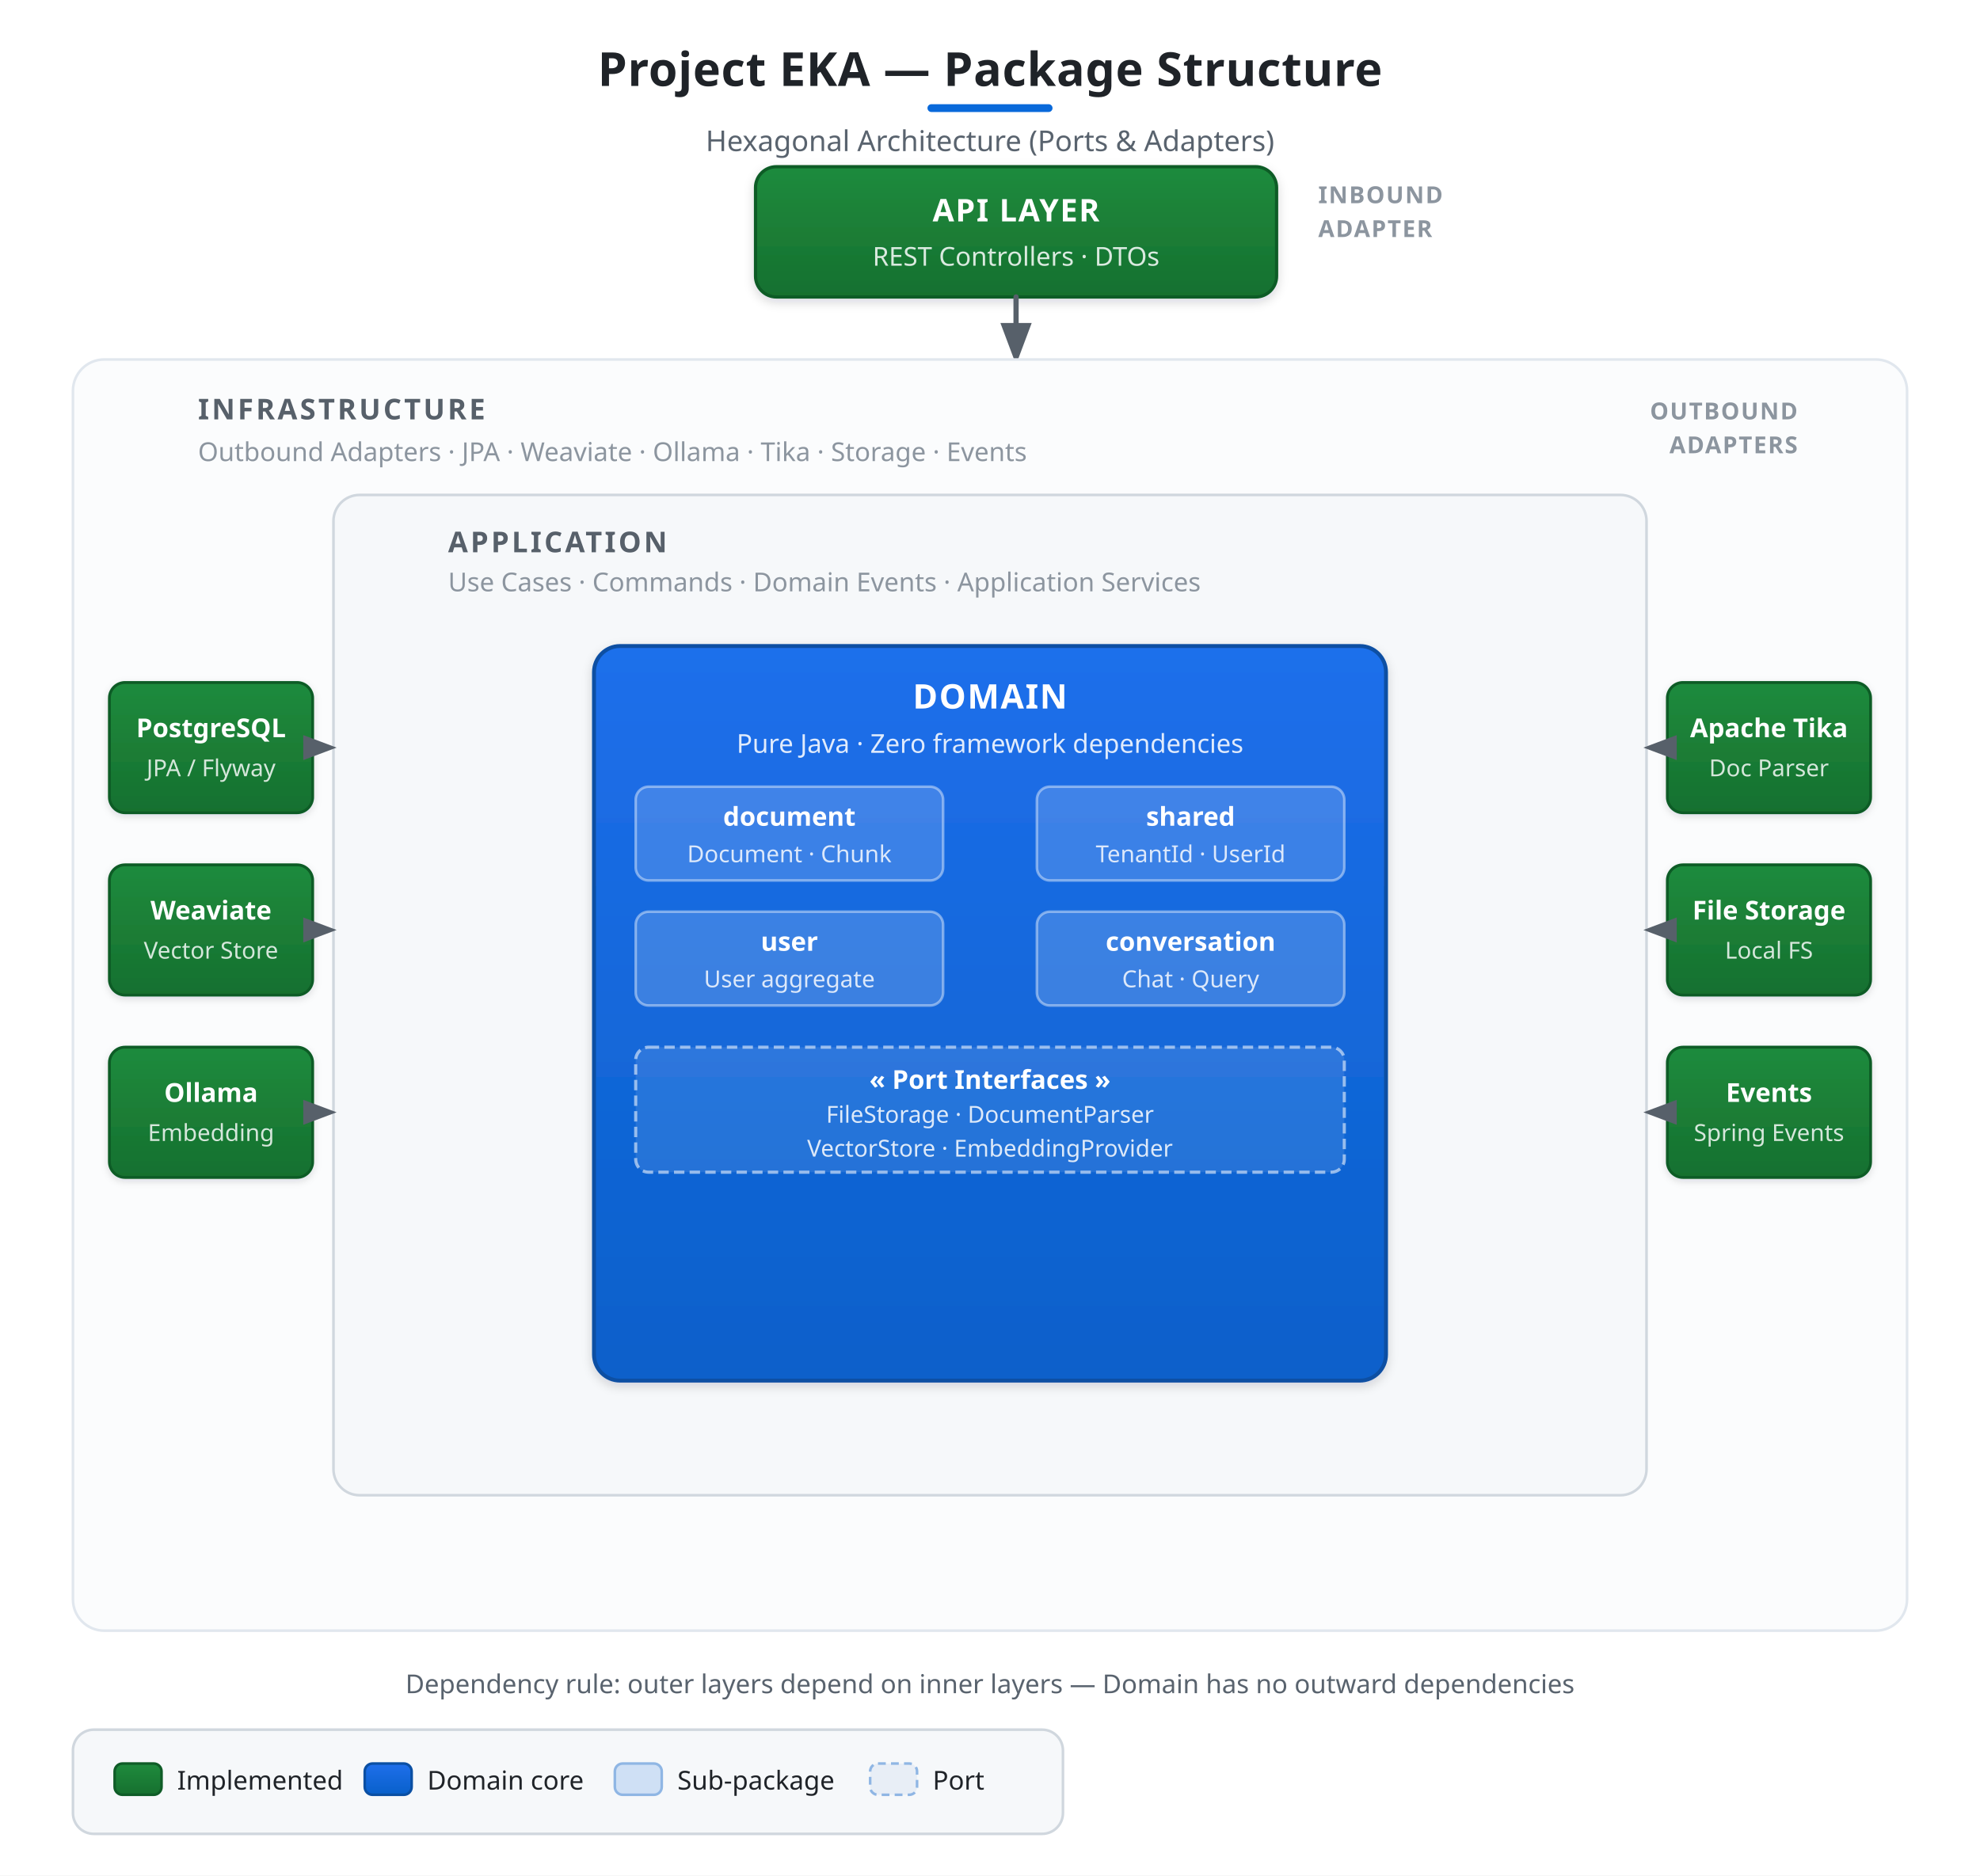
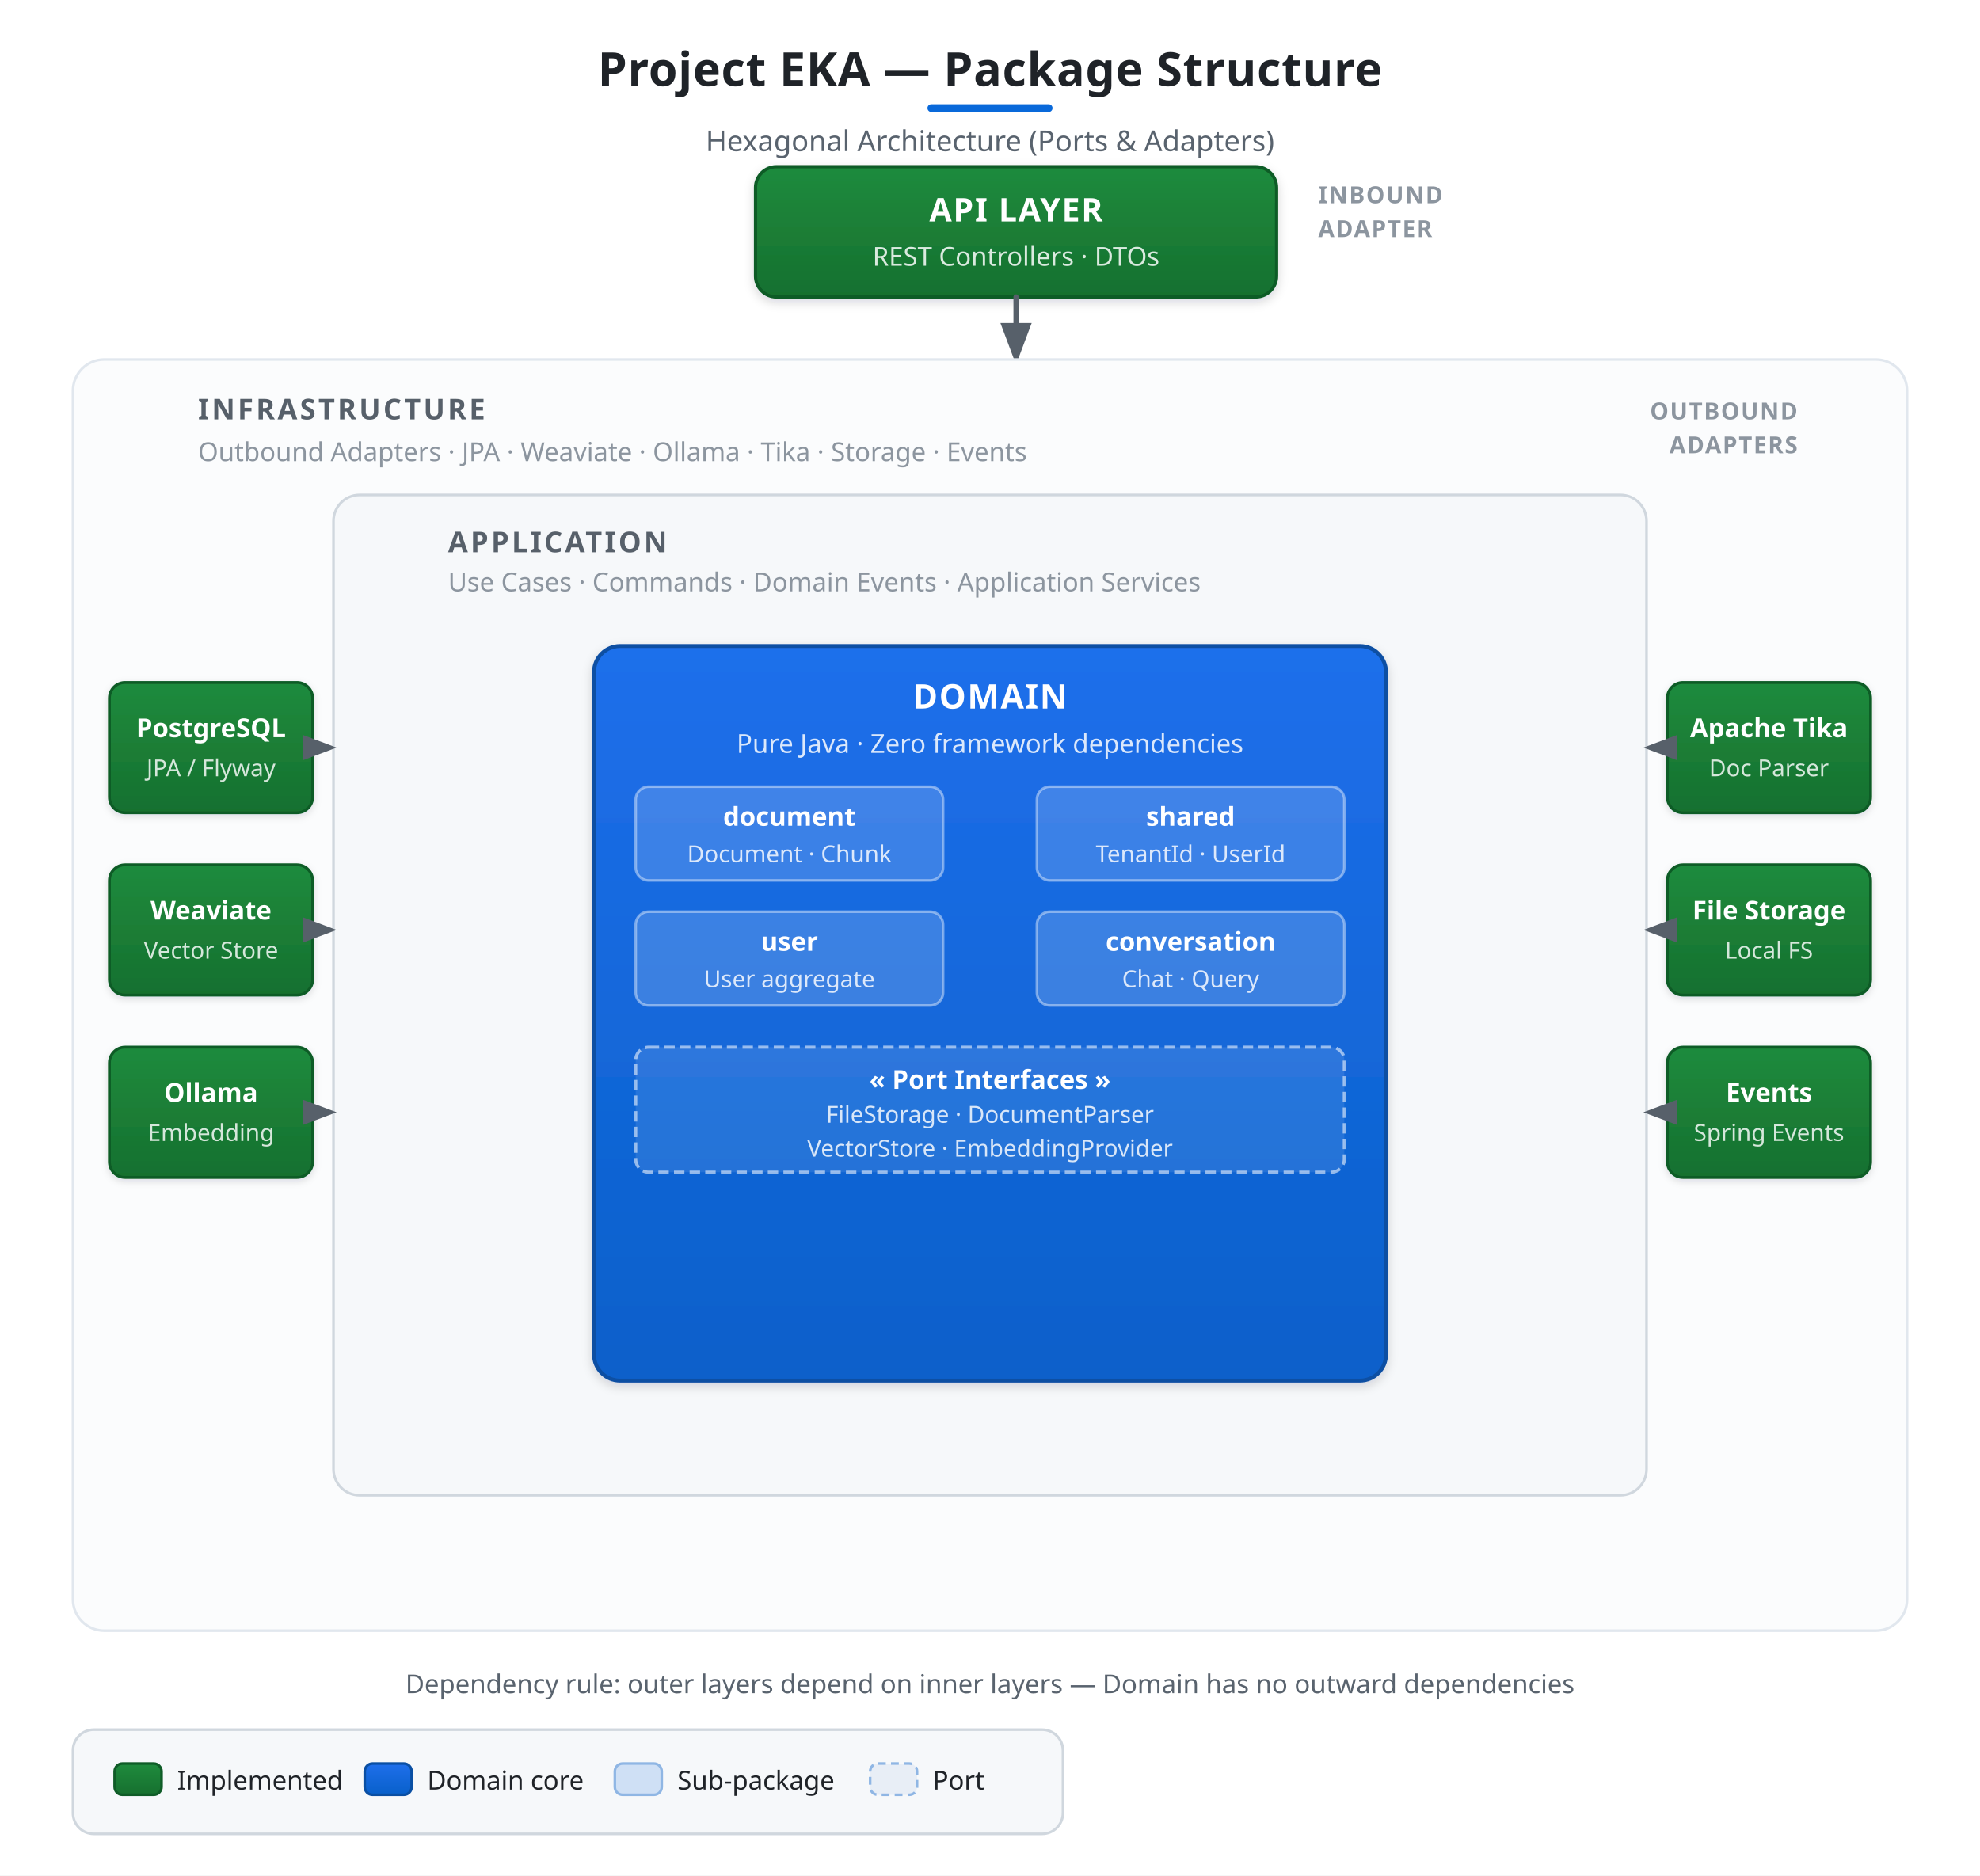
<svg xmlns="http://www.w3.org/2000/svg" viewBox="0 0 760 720" width="760" height="720" font-family="'Segoe UI', system-ui, -apple-system, 'Helvetica Neue', sans-serif">
  <defs>
    <linearGradient id="g-impl" x1="0" y1="0" x2="0" y2="1">
      <stop offset="0%" stop-color="#1f8b3d" />
      <stop offset="100%" stop-color="#16702f" />
    </linearGradient>
    <linearGradient id="g-accent" x1="0" y1="0" x2="0" y2="1">
      <stop offset="0%" stop-color="#1f6feb" />
      <stop offset="100%" stop-color="#0860ca" />
    </linearGradient>
    <filter id="elev" x="-20%" y="-25%" width="140%" height="165%">
      <feDropShadow dx="0" dy="1.5" stdDeviation="2" flood-color="#0b1b2b" flood-opacity="0.16" />
    </filter>
    <filter id="elev-sm" x="-20%" y="-25%" width="140%" height="165%">
      <feDropShadow dx="0" dy="1" stdDeviation="1.5" flood-color="#0b1b2b" flood-opacity="0.13" />
    </filter>
    <marker id="arr" markerWidth="8" markerHeight="8" refX="6" refY="3" orient="auto">
      <path d="M0,0 L0,6 L8,3 z" fill="#57606a" />
    </marker>
  </defs>
  <rect width="760" height="720" fill="#ffffff" />
  <text x="380" y="33" text-anchor="middle" font-size="18" font-weight="700" fill="#1f2328" letter-spacing="0.2">Project EKA — Package Structure</text>
  <rect x="356" y="40" width="48" height="3" rx="1.5" fill="#0969da" />
  <text x="380" y="58" text-anchor="middle" font-size="11" fill="#59636e">Hexagonal Architecture (Ports &amp; Adapters)</text>
  <rect x="290" y="64" width="200" height="50" rx="8" fill="url(#g-impl)" stroke="#0f5c27" stroke-width="1.25" filter="url(#elev)" />
-   <text x="390" y="85" text-anchor="middle" font-size="12" font-weight="700" fill="#ffffff" letter-spacing="0.5">API LAYER</text>
+   <text x="390" y="85" text-anchor="middle" font-size="12.5" font-weight="700" fill="#ffffff" letter-spacing="0.5">API LAYER</text>
  <text x="390" y="102" text-anchor="middle" font-size="10" fill="#ffffff" fill-opacity="0.84">REST Controllers · DTOs</text>
  <text x="506" y="78" font-size="9" fill="#8c959f" font-weight="700" letter-spacing="0.5">INBOUND</text>
  <text x="506" y="91" font-size="9" fill="#8c959f" font-weight="700" letter-spacing="0.5">ADAPTER</text>
  <line x1="390" y1="114" x2="390" y2="136" stroke="#57606a" stroke-width="2" stroke-linecap="round" marker-end="url(#arr)" />
  <rect x="28" y="138" width="704" height="488" rx="12" fill="#fbfcfd" stroke="#e1e7ee" stroke-width="1" />
  <text x="76" y="161" font-size="11" font-weight="700" fill="#57606a" letter-spacing="1">INFRASTRUCTURE</text>
  <text x="76" y="177" font-size="10" fill="#8c959f">Outbound Adapters · JPA · Weaviate · Ollama · Tika · Storage · Events</text>
  <text x="690" y="161" font-size="9" fill="#8c959f" font-weight="700" text-anchor="end" letter-spacing="0.5">OUTBOUND</text>
  <text x="690" y="174" font-size="9" fill="#8c959f" font-weight="700" text-anchor="end" letter-spacing="0.5">ADAPTERS</text>
  <rect x="128" y="190" width="504" height="384" rx="10" fill="#f6f8fa" stroke="#d0d7de" stroke-width="1" />
  <text x="172" y="212" font-size="11" font-weight="700" fill="#57606a" letter-spacing="1">APPLICATION</text>
  <text x="172" y="227" font-size="10" fill="#8c959f">Use Cases · Commands · Domain Events · Application Services</text>
  <rect x="228" y="248" width="304" height="282" rx="10" fill="url(#g-accent)" stroke="#0a4fa3" stroke-width="1.5" filter="url(#elev)" />
  <text x="380" y="272" text-anchor="middle" font-size="13" font-weight="700" fill="#ffffff" letter-spacing="0.5">DOMAIN</text>
-   <text x="380" y="289" text-anchor="middle" font-size="10" fill="#ffffff" fill-opacity="0.86">Pure Java · Zero framework dependencies</text>
+   <text x="380" y="289" text-anchor="middle" font-size="10" fill="#ffffff" fill-opacity="0.84">Pure Java · Zero framework dependencies</text>
  <rect x="244" y="302" width="118" height="36" rx="5" fill="#ffffff" fill-opacity="0.16" stroke="#ffffff" stroke-opacity="0.42" stroke-width="1" />
  <text x="303" y="317" text-anchor="middle" font-size="10" font-weight="600" fill="#ffffff">document</text>
  <text x="303" y="331" text-anchor="middle" font-size="9" fill="#ffffff" fill-opacity="0.82">Document · Chunk</text>
  <rect x="398" y="302" width="118" height="36" rx="5" fill="#ffffff" fill-opacity="0.16" stroke="#ffffff" stroke-opacity="0.42" stroke-width="1" />
  <text x="457" y="317" text-anchor="middle" font-size="10" font-weight="600" fill="#ffffff">shared</text>
  <text x="457" y="331" text-anchor="middle" font-size="9" fill="#ffffff" fill-opacity="0.82">TenantId · UserId</text>
  <rect x="244" y="350" width="118" height="36" rx="5" fill="#ffffff" fill-opacity="0.16" stroke="#ffffff" stroke-opacity="0.42" stroke-width="1" />
  <text x="303" y="365" text-anchor="middle" font-size="10" font-weight="600" fill="#ffffff">user</text>
  <text x="303" y="379" text-anchor="middle" font-size="9" fill="#ffffff" fill-opacity="0.82">User aggregate</text>
  <rect x="398" y="350" width="118" height="36" rx="5" fill="#ffffff" fill-opacity="0.16" stroke="#ffffff" stroke-opacity="0.42" stroke-width="1" />
  <text x="457" y="365" text-anchor="middle" font-size="10" font-weight="600" fill="#ffffff">conversation</text>
  <text x="457" y="379" text-anchor="middle" font-size="9" fill="#ffffff" fill-opacity="0.82">Chat · Query</text>
  <rect x="244" y="402" width="272" height="48" rx="5" fill="#ffffff" fill-opacity="0.10" stroke="#ffffff" stroke-opacity="0.55" stroke-width="1.2" stroke-dasharray="4,2" />
  <text x="380" y="418" text-anchor="middle" font-size="10" font-weight="700" fill="#ffffff">« Port Interfaces »</text>
-   <text x="380" y="431" text-anchor="middle" font-size="9" fill="#ffffff" fill-opacity="0.84">FileStorage · DocumentParser</text>
-   <text x="380" y="444" text-anchor="middle" font-size="9" fill="#ffffff" fill-opacity="0.84">VectorStore · EmbeddingProvider</text>
+   <text x="380" y="431" text-anchor="middle" font-size="9" fill="#ffffff" fill-opacity="0.82">FileStorage · DocumentParser</text>
+   <text x="380" y="444" text-anchor="middle" font-size="9" fill="#ffffff" fill-opacity="0.82">VectorStore · EmbeddingProvider</text>
  <rect x="42" y="262" width="78" height="50" rx="6" fill="url(#g-impl)" stroke="#0f5c27" stroke-width="1.1" filter="url(#elev-sm)" />
  <text x="81" y="283" text-anchor="middle" font-size="10" font-weight="600" fill="#ffffff">PostgreSQL</text>
  <text x="81" y="298" text-anchor="middle" font-size="9" fill="#ffffff" fill-opacity="0.82">JPA / Flyway</text>
  <rect x="42" y="332" width="78" height="50" rx="6" fill="url(#g-impl)" stroke="#0f5c27" stroke-width="1.1" filter="url(#elev-sm)" />
  <text x="81" y="353" text-anchor="middle" font-size="10" font-weight="600" fill="#ffffff">Weaviate</text>
  <text x="81" y="368" text-anchor="middle" font-size="9" fill="#ffffff" fill-opacity="0.82">Vector Store</text>
  <rect x="42" y="402" width="78" height="50" rx="6" fill="url(#g-impl)" stroke="#0f5c27" stroke-width="1.1" filter="url(#elev-sm)" />
  <text x="81" y="423" text-anchor="middle" font-size="10" font-weight="600" fill="#ffffff">Ollama</text>
  <text x="81" y="438" text-anchor="middle" font-size="9" fill="#ffffff" fill-opacity="0.82">Embedding</text>
  <rect x="640" y="262" width="78" height="50" rx="6" fill="url(#g-impl)" stroke="#0f5c27" stroke-width="1.1" filter="url(#elev-sm)" />
  <text x="679" y="283" text-anchor="middle" font-size="10" font-weight="600" fill="#ffffff">Apache Tika</text>
  <text x="679" y="298" text-anchor="middle" font-size="9" fill="#ffffff" fill-opacity="0.82">Doc Parser</text>
  <rect x="640" y="332" width="78" height="50" rx="6" fill="url(#g-impl)" stroke="#0f5c27" stroke-width="1.1" filter="url(#elev-sm)" />
  <text x="679" y="353" text-anchor="middle" font-size="10" font-weight="600" fill="#ffffff">File Storage</text>
  <text x="679" y="368" text-anchor="middle" font-size="9" fill="#ffffff" fill-opacity="0.82">Local FS</text>
  <rect x="640" y="402" width="78" height="50" rx="6" fill="url(#g-impl)" stroke="#0f5c27" stroke-width="1.1" filter="url(#elev-sm)" />
  <text x="679" y="423" text-anchor="middle" font-size="10" font-weight="600" fill="#ffffff">Events</text>
  <text x="679" y="438" text-anchor="middle" font-size="9" fill="#ffffff" fill-opacity="0.82">Spring Events</text>
  <line x1="120" y1="287" x2="126" y2="287" stroke="#57606a" stroke-width="1.6" stroke-linecap="round" marker-end="url(#arr)" />
  <line x1="120" y1="357" x2="126" y2="357" stroke="#57606a" stroke-width="1.6" stroke-linecap="round" marker-end="url(#arr)" />
  <line x1="120" y1="427" x2="126" y2="427" stroke="#57606a" stroke-width="1.6" stroke-linecap="round" marker-end="url(#arr)" />
  <line x1="640" y1="287" x2="634" y2="287" stroke="#57606a" stroke-width="1.6" stroke-linecap="round" marker-end="url(#arr)" />
  <line x1="640" y1="357" x2="634" y2="357" stroke="#57606a" stroke-width="1.6" stroke-linecap="round" marker-end="url(#arr)" />
  <line x1="640" y1="427" x2="634" y2="427" stroke="#57606a" stroke-width="1.6" stroke-linecap="round" marker-end="url(#arr)" />
  <text x="380" y="650" text-anchor="middle" font-size="10" fill="#59636e">
    Dependency rule: outer layers depend on inner layers — Domain has no outward dependencies
  </text>
  <rect x="28" y="664" width="380" height="40" rx="8" fill="#f6f8fa" stroke="#d0d7de" stroke-width="1" />
  <rect x="44" y="677" width="18" height="12" rx="3" fill="url(#g-impl)" stroke="#0f5c27" stroke-width="1" />
  <text x="68" y="687" font-size="10" fill="#1f2328">Implemented</text>
  <rect x="140" y="677" width="18" height="12" rx="3" fill="url(#g-accent)" stroke="#0a4fa3" stroke-width="1" />
  <text x="164" y="687" font-size="10" fill="#1f2328">Domain core</text>
  <rect x="236" y="677" width="18" height="12" rx="3" fill="#cfe0f5" stroke="#8fb6e4" stroke-width="1" />
  <text x="260" y="687" font-size="10" fill="#1f2328">Sub-package</text>
  <rect x="334" y="677" width="18" height="12" rx="3" fill="#e8eef6" stroke="#8fb6e4" stroke-width="1" stroke-dasharray="3,2" />
  <text x="358" y="687" font-size="10" fill="#1f2328">Port</text>
</svg>
